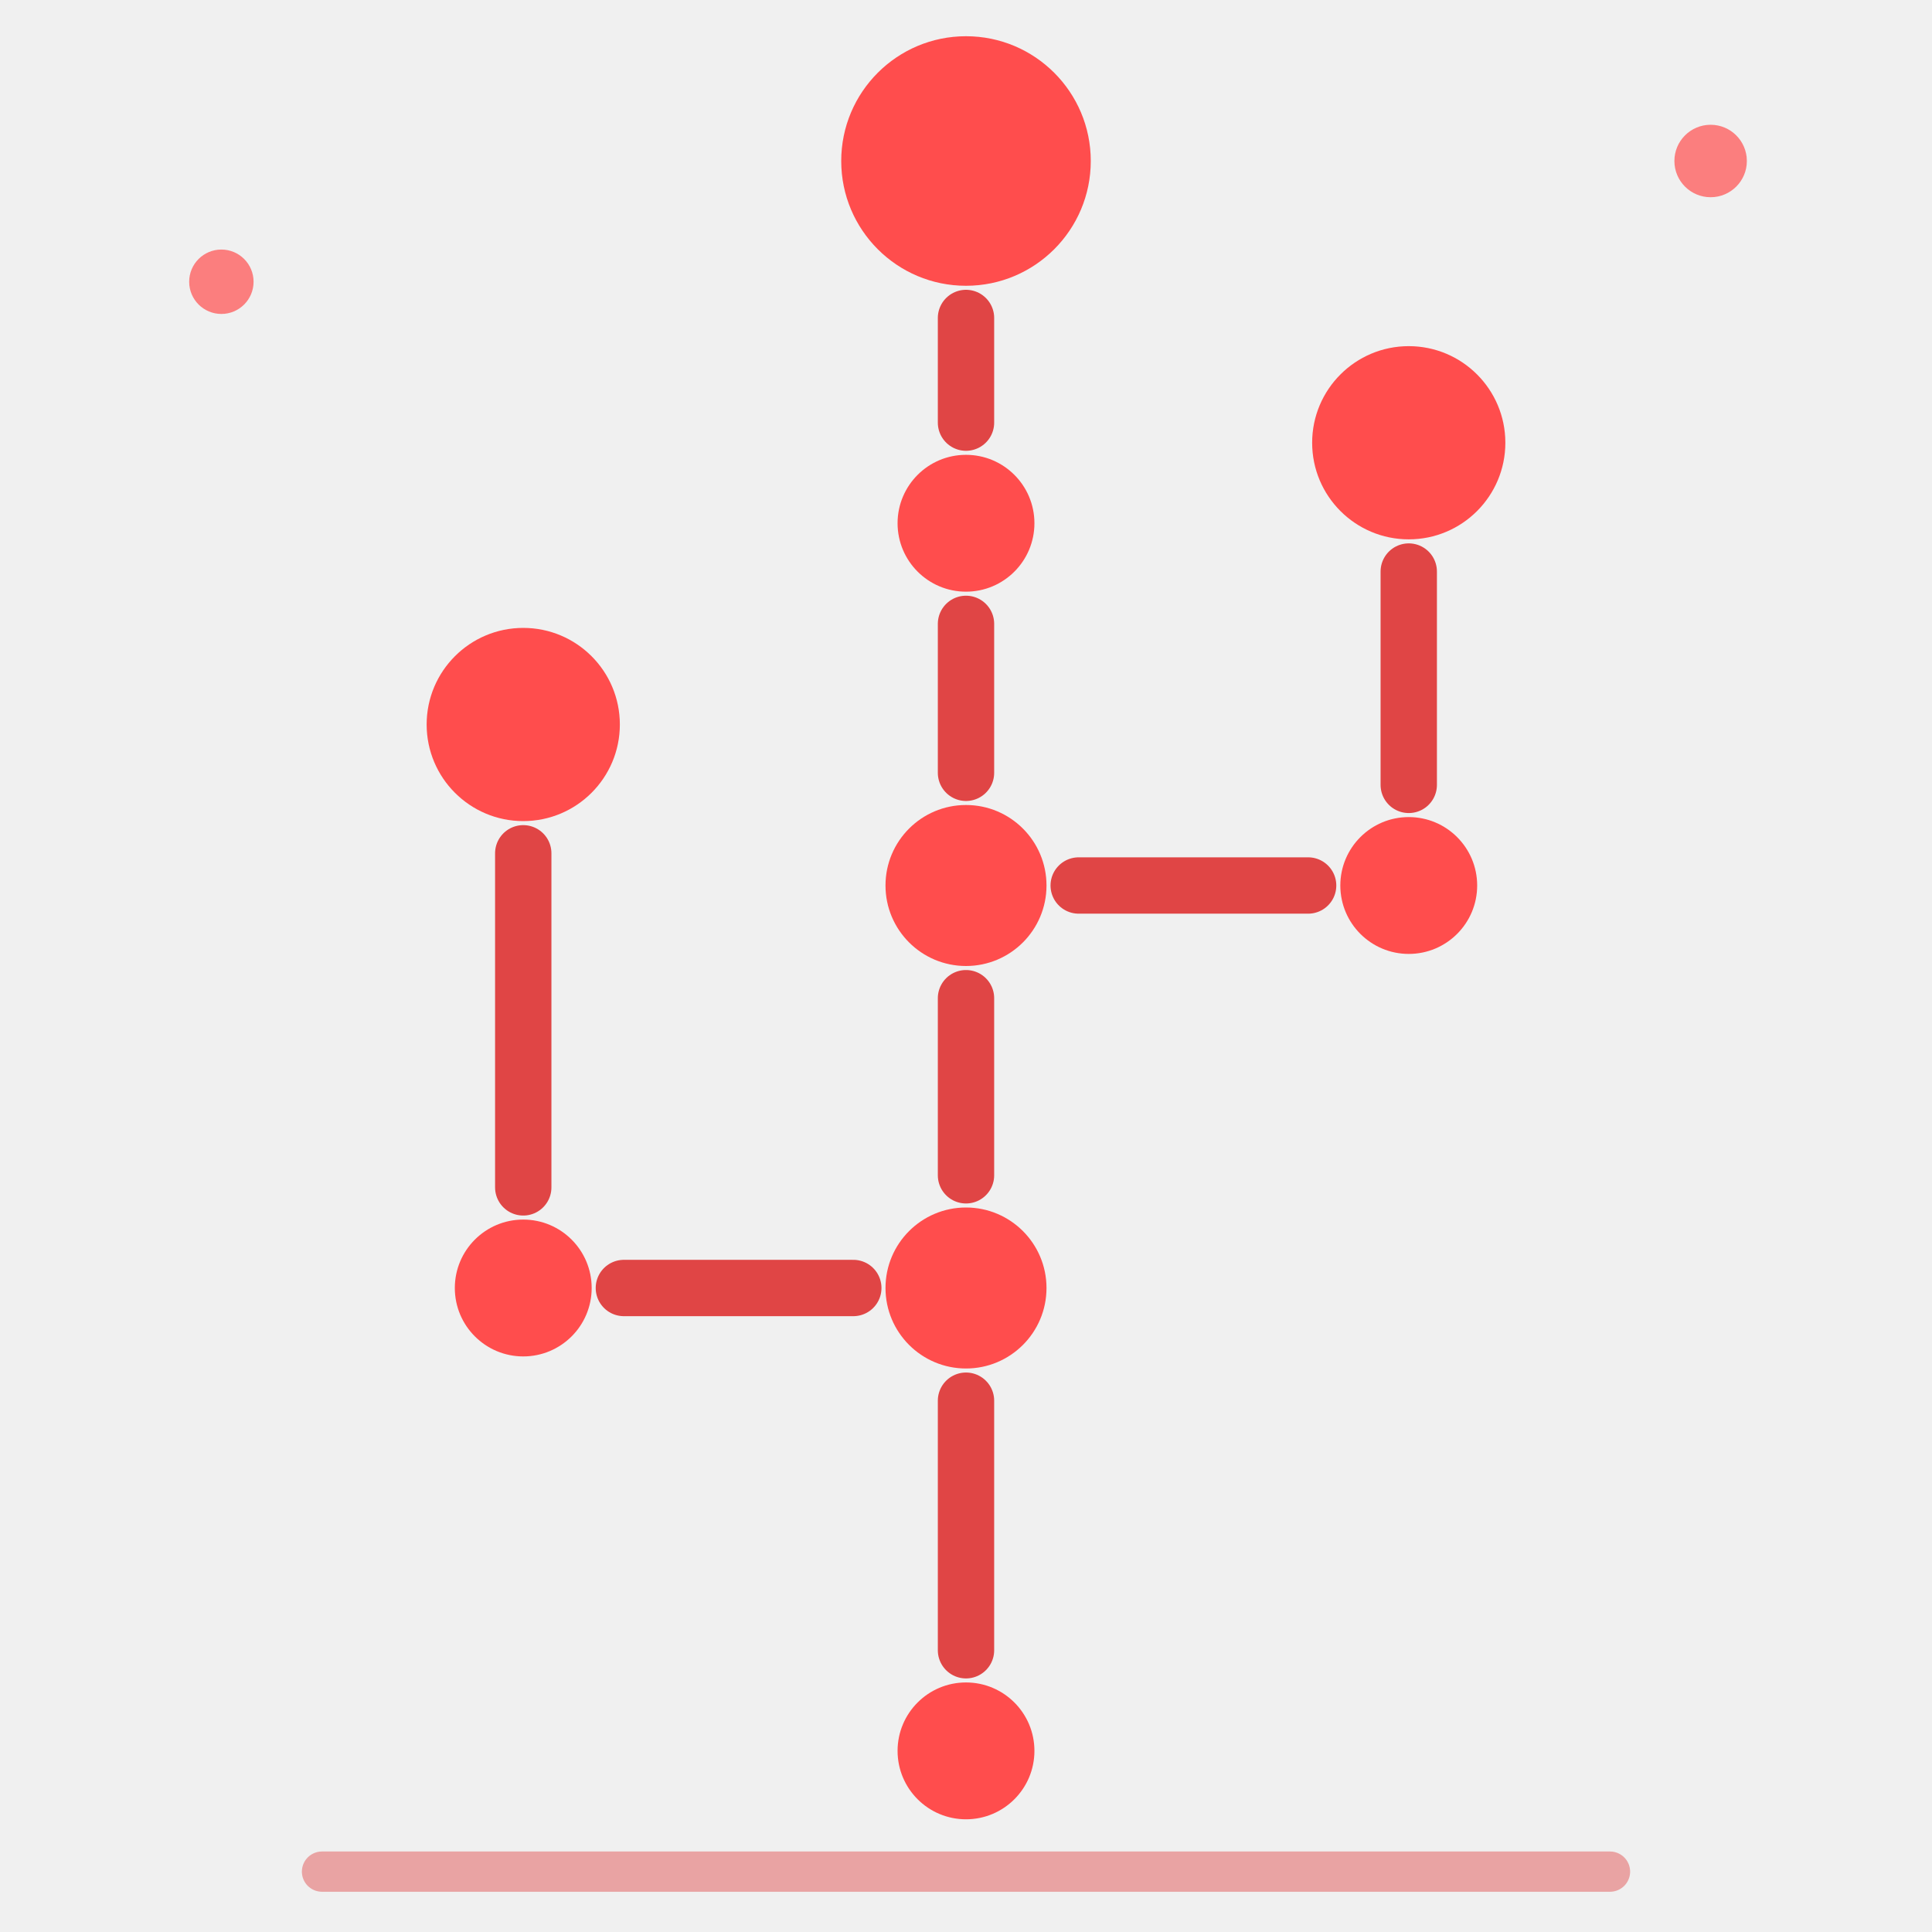
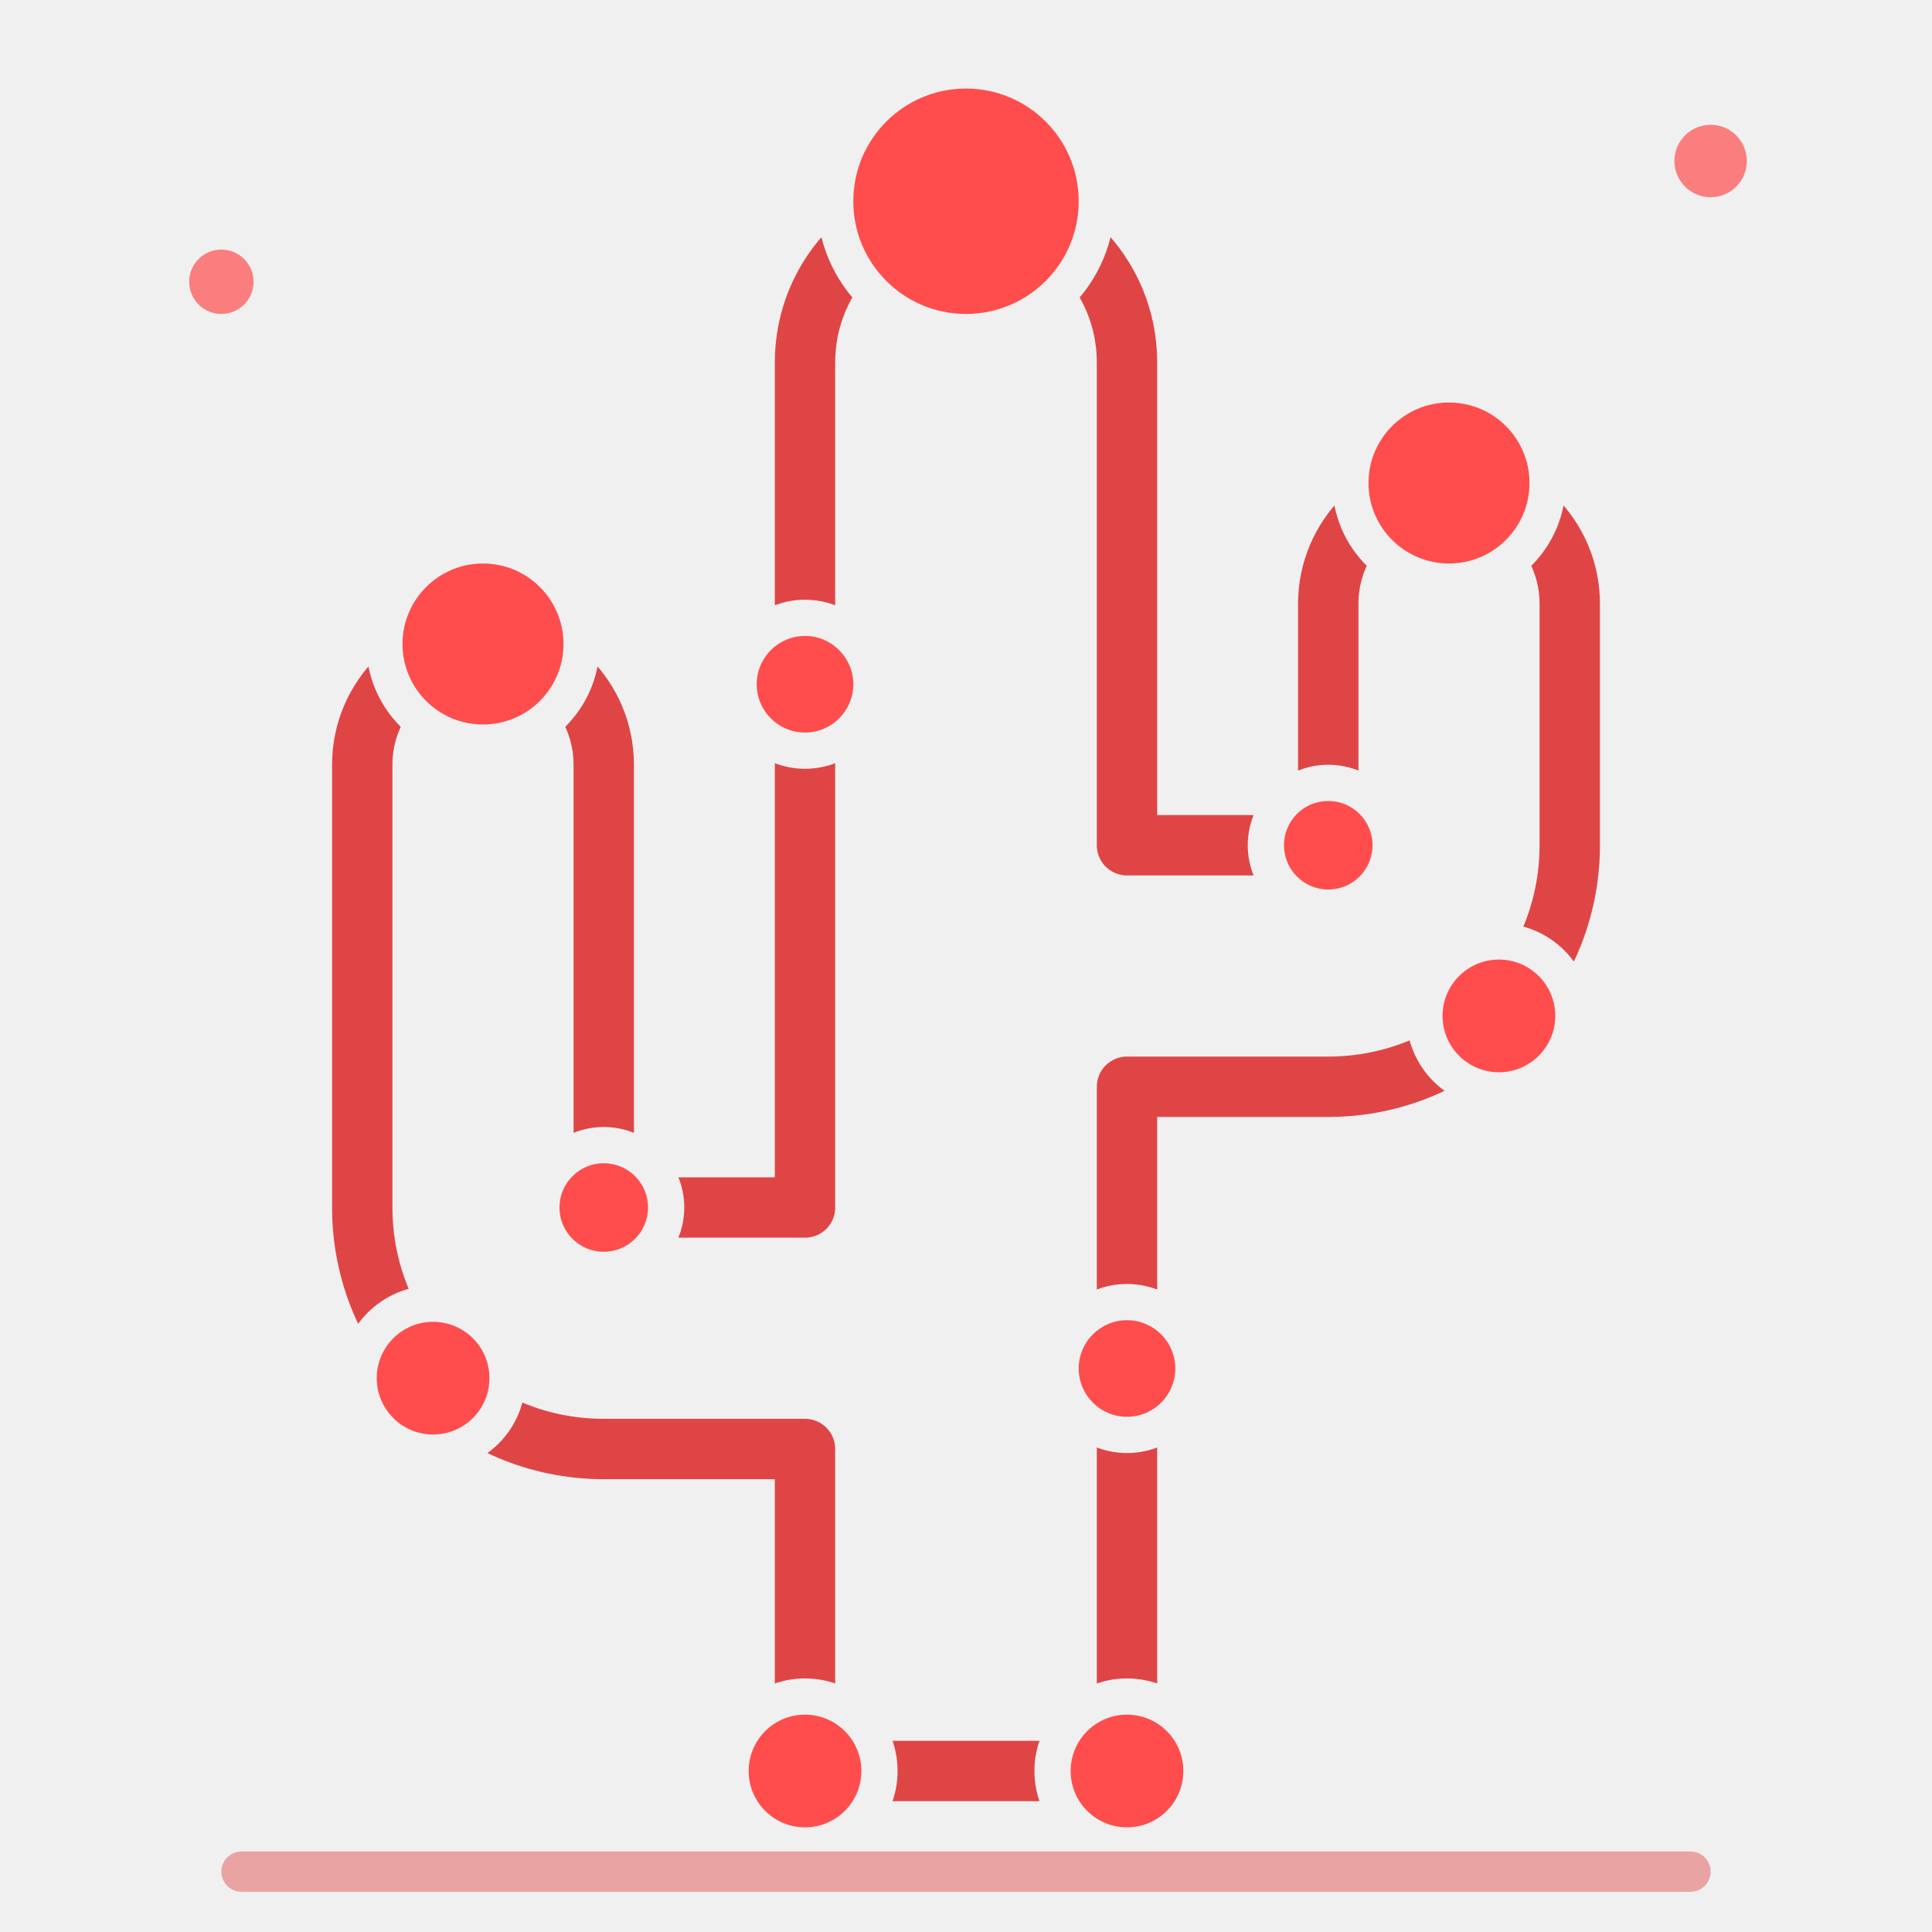
<svg xmlns="http://www.w3.org/2000/svg" viewBox="0 0 48 48" fill="none" role="img" aria-label="Hanan — isotipo, modo rojo">
-   <line x1="8" y1="46.5" x2="40" y2="46.5" stroke="#E04545" stroke-width="1" stroke-linecap="round" opacity="0.45" />
-   <path d="M24.00 41.00L24.00 34.80 M24.00 29.20L24.00 24.80 M24.00 19.20L24.00 15.50 M24.00 10.50L24.00 7.90 M21.20 32.00L15.50 32.00 M13.00 29.50L13.00 21.20 M26.80 22.00L32.50 22.00 M35.00 19.50L35.00 14.20" stroke="#E04545" stroke-width="1.4" stroke-linecap="round" stroke-linejoin="round" fill="none" />
-   <circle cx="24" cy="43.5" r="1.7" fill="#FF4D4D" />
-   <circle cx="24" cy="32" r="2.0" fill="#FF4D4D" />
-   <circle cx="24" cy="22" r="2.0" fill="#FF4D4D" />
-   <circle cx="24" cy="13" r="1.7" fill="#FF4D4D" />
-   <circle cx="24" cy="4" r="3.1" fill="#FF4D4D" />
-   <circle cx="13" cy="32" r="1.7" fill="#FF4D4D" />
-   <circle cx="13" cy="18" r="2.4" fill="#FF4D4D" />
-   <circle cx="35" cy="22" r="1.7" fill="#FF4D4D" />
-   <circle cx="35" cy="11" r="2.4" fill="#FF4D4D" />
+   <line x1="6" y1="46.5" x2="42" y2="46.5" stroke="#E04545" stroke-width="1" stroke-linecap="round" opacity="0.45" />
+   <mask id="hanan-mr" maskUnits="userSpaceOnUse" x="0" y="0" width="48" height="48">
+     <rect width="48" height="48" fill="#fff" />
+     <circle cx="24" cy="5" r="3.7" fill="#000" />
+     <circle cx="12" cy="16" r="2.9" fill="#000" />
+     <circle cx="36" cy="12" r="2.9" fill="#000" />
+     <circle cx="10.76" cy="34.24" r="2.3" fill="#000" />
+     <circle cx="37.24" cy="25.24" r="2.3" fill="#000" />
+     <circle cx="15" cy="30" r="2" fill="#000" />
+     <circle cx="33" cy="21" r="2" fill="#000" />
+     <circle cx="20" cy="17" r="2.1" fill="#000" />
+     <circle cx="28" cy="34" r="2.1" fill="#000" />
+     <circle cx="20" cy="44" r="2.3" fill="#000" />
+     <circle cx="28" cy="44" r="2.3" fill="#000" />
+   </mask>
+   <path d="M20 44 V36 H15 A6 6 0 0 1 9 30 V19 A3 3 0 0 1 15 19 V30 H20 V9 A4 4 0 0 1 28 9 V21 H33 V15 A3 3 0 0 1 39 15 V21 A6 6 0 0 1 33 27 H28 V44 Z" mask="url(#hanan-mr)" stroke="#E04545" stroke-width="1.5" stroke-linecap="round" stroke-linejoin="round" fill="none" />
+   <circle cx="24" cy="5" r="2.8" fill="#FF4D4D" />
+   <circle cx="12" cy="16" r="2.0" fill="#FF4D4D" />
+   <circle cx="36" cy="12" r="2.0" fill="#FF4D4D" />
+   <circle cx="10.76" cy="34.24" r="1.4" fill="#FF4D4D" />
+   <circle cx="37.24" cy="25.24" r="1.4" fill="#FF4D4D" />
+   <circle cx="15" cy="30" r="1.1" fill="#FF4D4D" />
+   <circle cx="33" cy="21" r="1.1" fill="#FF4D4D" />
+   <circle cx="20" cy="17" r="1.2" fill="#FF4D4D" />
+   <circle cx="28" cy="34" r="1.2" fill="#FF4D4D" />
+   <circle cx="20" cy="44" r="1.4" fill="#FF4D4D" />
+   <circle cx="28" cy="44" r="1.4" fill="#FF4D4D" />
  <circle cx="42.5" cy="4" r="0.9" fill="#FF4D4D" opacity="0.7" />
  <circle cx="5.5" cy="7" r="0.8" fill="#FF4D4D" opacity="0.7" />
</svg>
